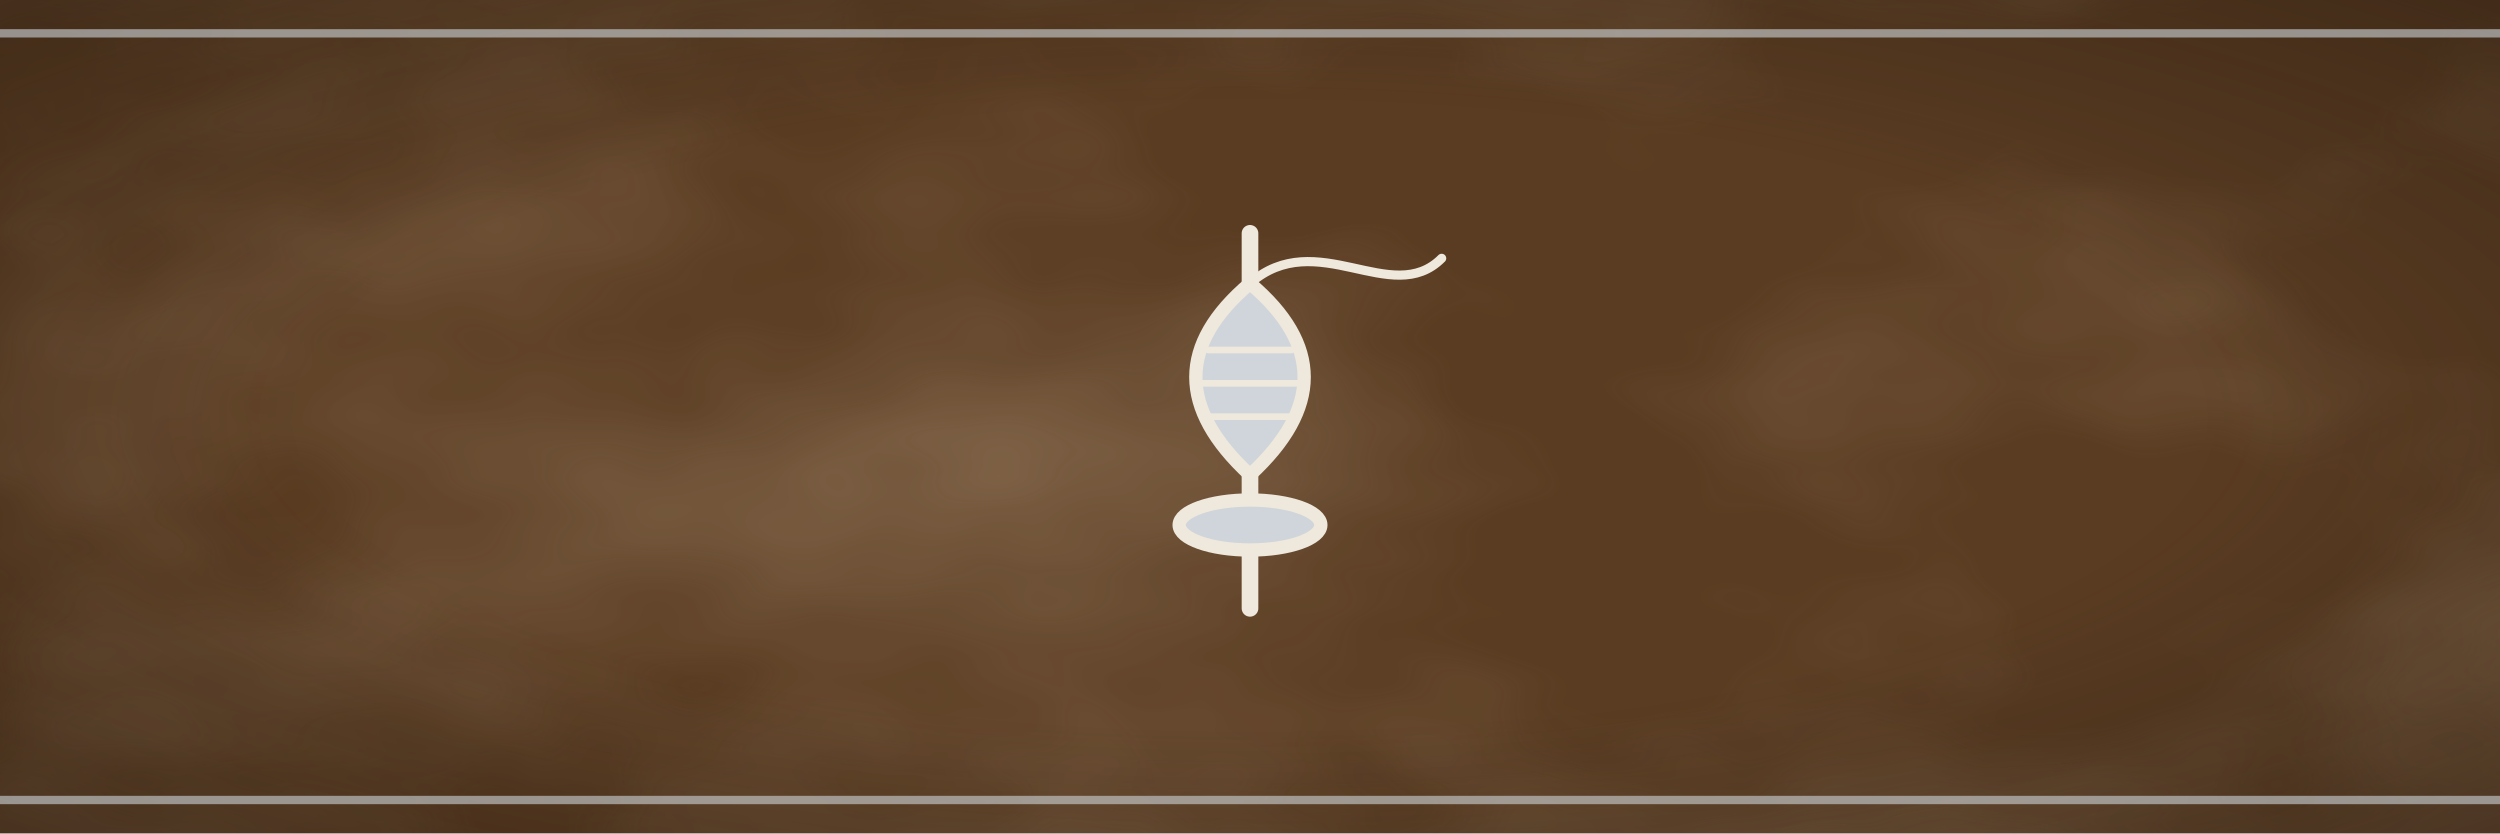
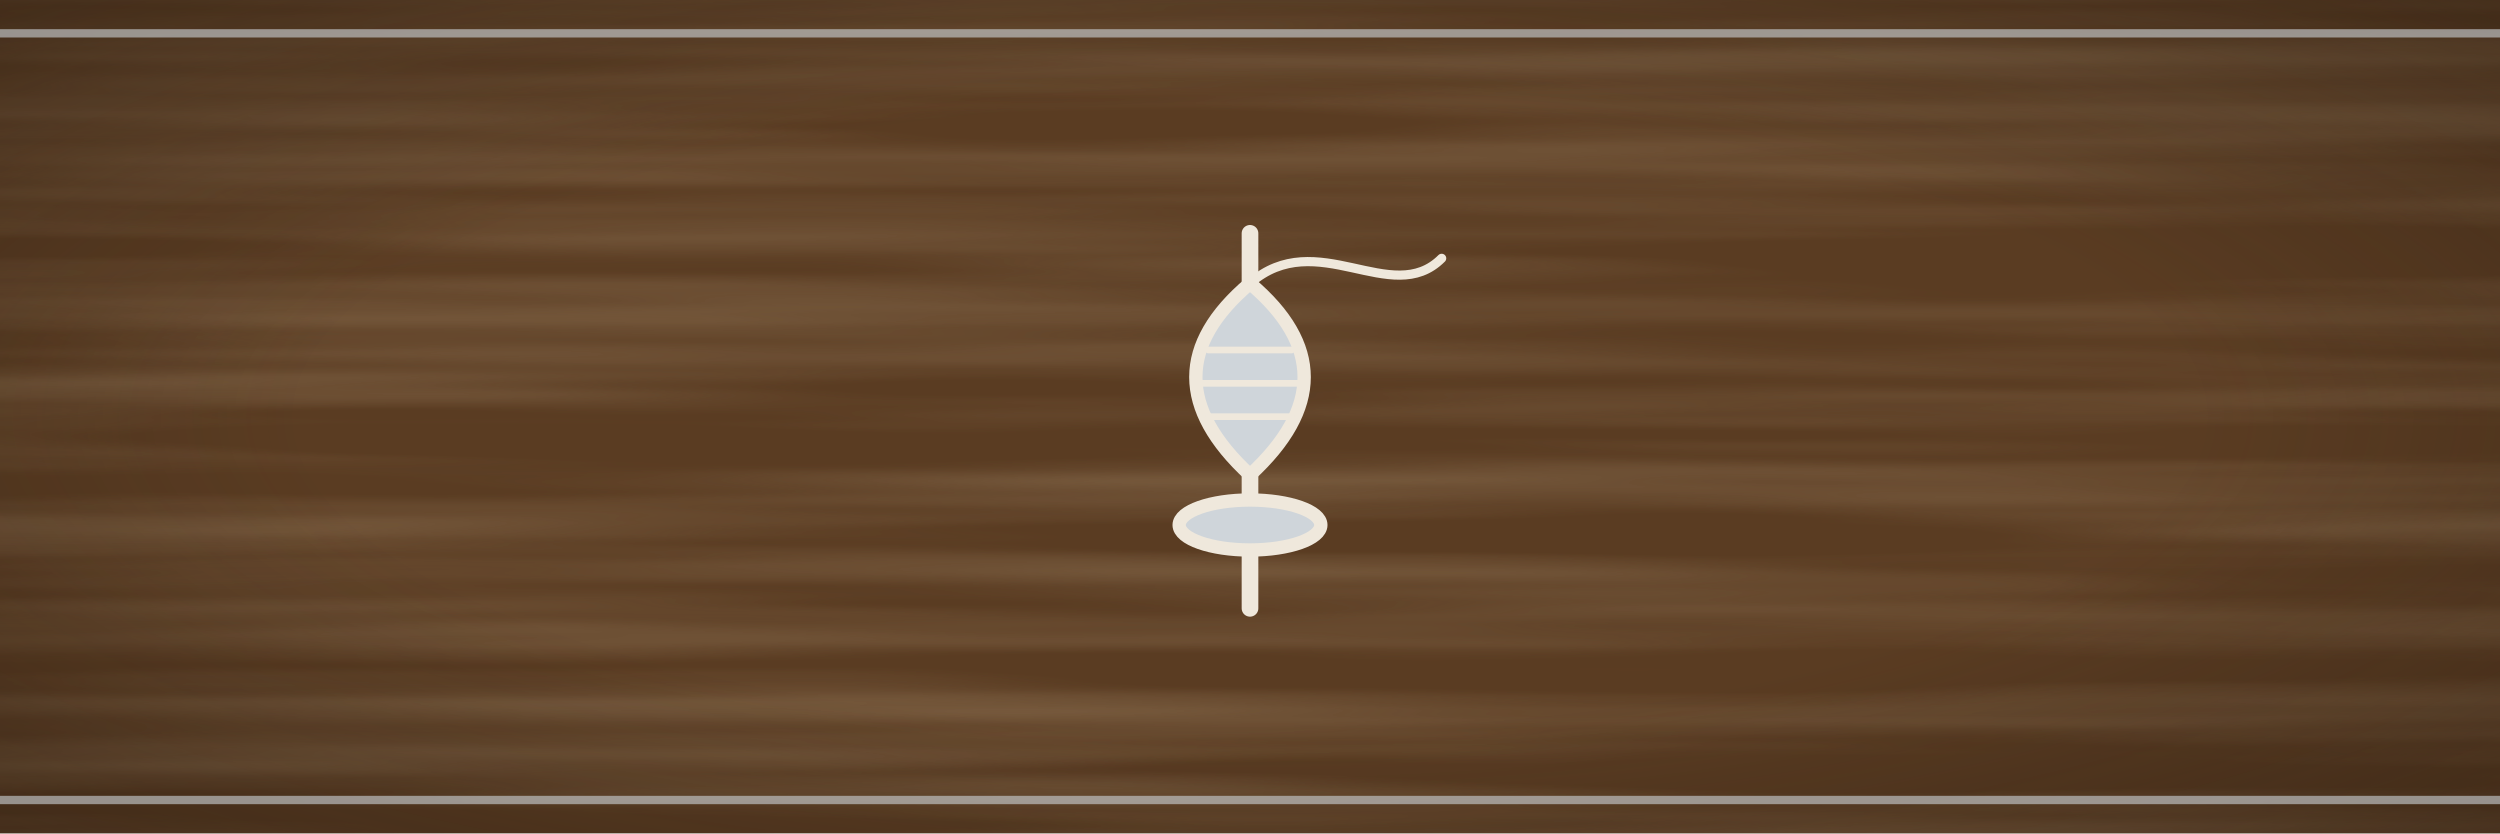
<svg xmlns="http://www.w3.org/2000/svg" viewBox="0 0 600 200" preserveAspectRatio="xMidYMid slice">
  <defs>
    <filter id="m" x="0" y="0" width="100%" height="100%">
-       <feTurbulence type="fractalNoise" baseFrequency=".006 .011" numOctaves="4" seed="158" />
-       <feColorMatrix values="0 0 0 0 .55  0 0 0 0 .40  0 0 0 0 .26  0 0 0 1.25 -.5" />
+       <feTurbulence type="fractalNoise" baseFrequency=".003 .09" numOctaves="3" seed="158" />
+       <feColorMatrix values="0 0 0 0 .30  0 0 0 0 .19  0 0 0 0 .10  0 0 0 1.6 -.55" />
    </filter>
    <radialGradient id="v" cx=".5" cy=".5" r=".75">
      <stop offset=".5" stop-color="#1c120a" stop-opacity="0" />
      <stop offset="1" stop-color="#1c120a" stop-opacity=".45" />
    </radialGradient>
  </defs>
  <rect width="600" height="200" fill="#5a3c22" />
  <rect width="600" height="200" filter="url(#m)" opacity=".55" />
  <rect width="600" height="200" fill="url(#v)" />
  <path d="M0 8H600M0 192H600" stroke="#cfd5da" stroke-width="2" opacity=".6" />
  <g transform="translate(250 50)">
    <path d="M50 6V96" fill="none" stroke="#efe8dc" stroke-width="4" stroke-linejoin="round" stroke-linecap="round" />
    <path d="M50 18Q76 40 50 64Q24 40 50 18Z" fill="#cfd5da" stroke="#efe8dc" stroke-width="3.2" stroke-linejoin="round" stroke-linecap="round" />
    <path d="M40 34h20M38 42h24M40 50h20" fill="none" stroke="#efe8dc" stroke-width="1.6" stroke-linejoin="round" stroke-linecap="round" />
    <ellipse cx="50" cy="76" rx="17" ry="6" fill="#cfd5da" stroke="#efe8dc" stroke-width="3.2" stroke-linejoin="round" stroke-linecap="round" />
    <path d="M50 18C66 4 84 24 96 12" fill="none" stroke="#efe8dc" stroke-width="2.2" stroke-linejoin="round" stroke-linecap="round" />
  </g>
</svg>
